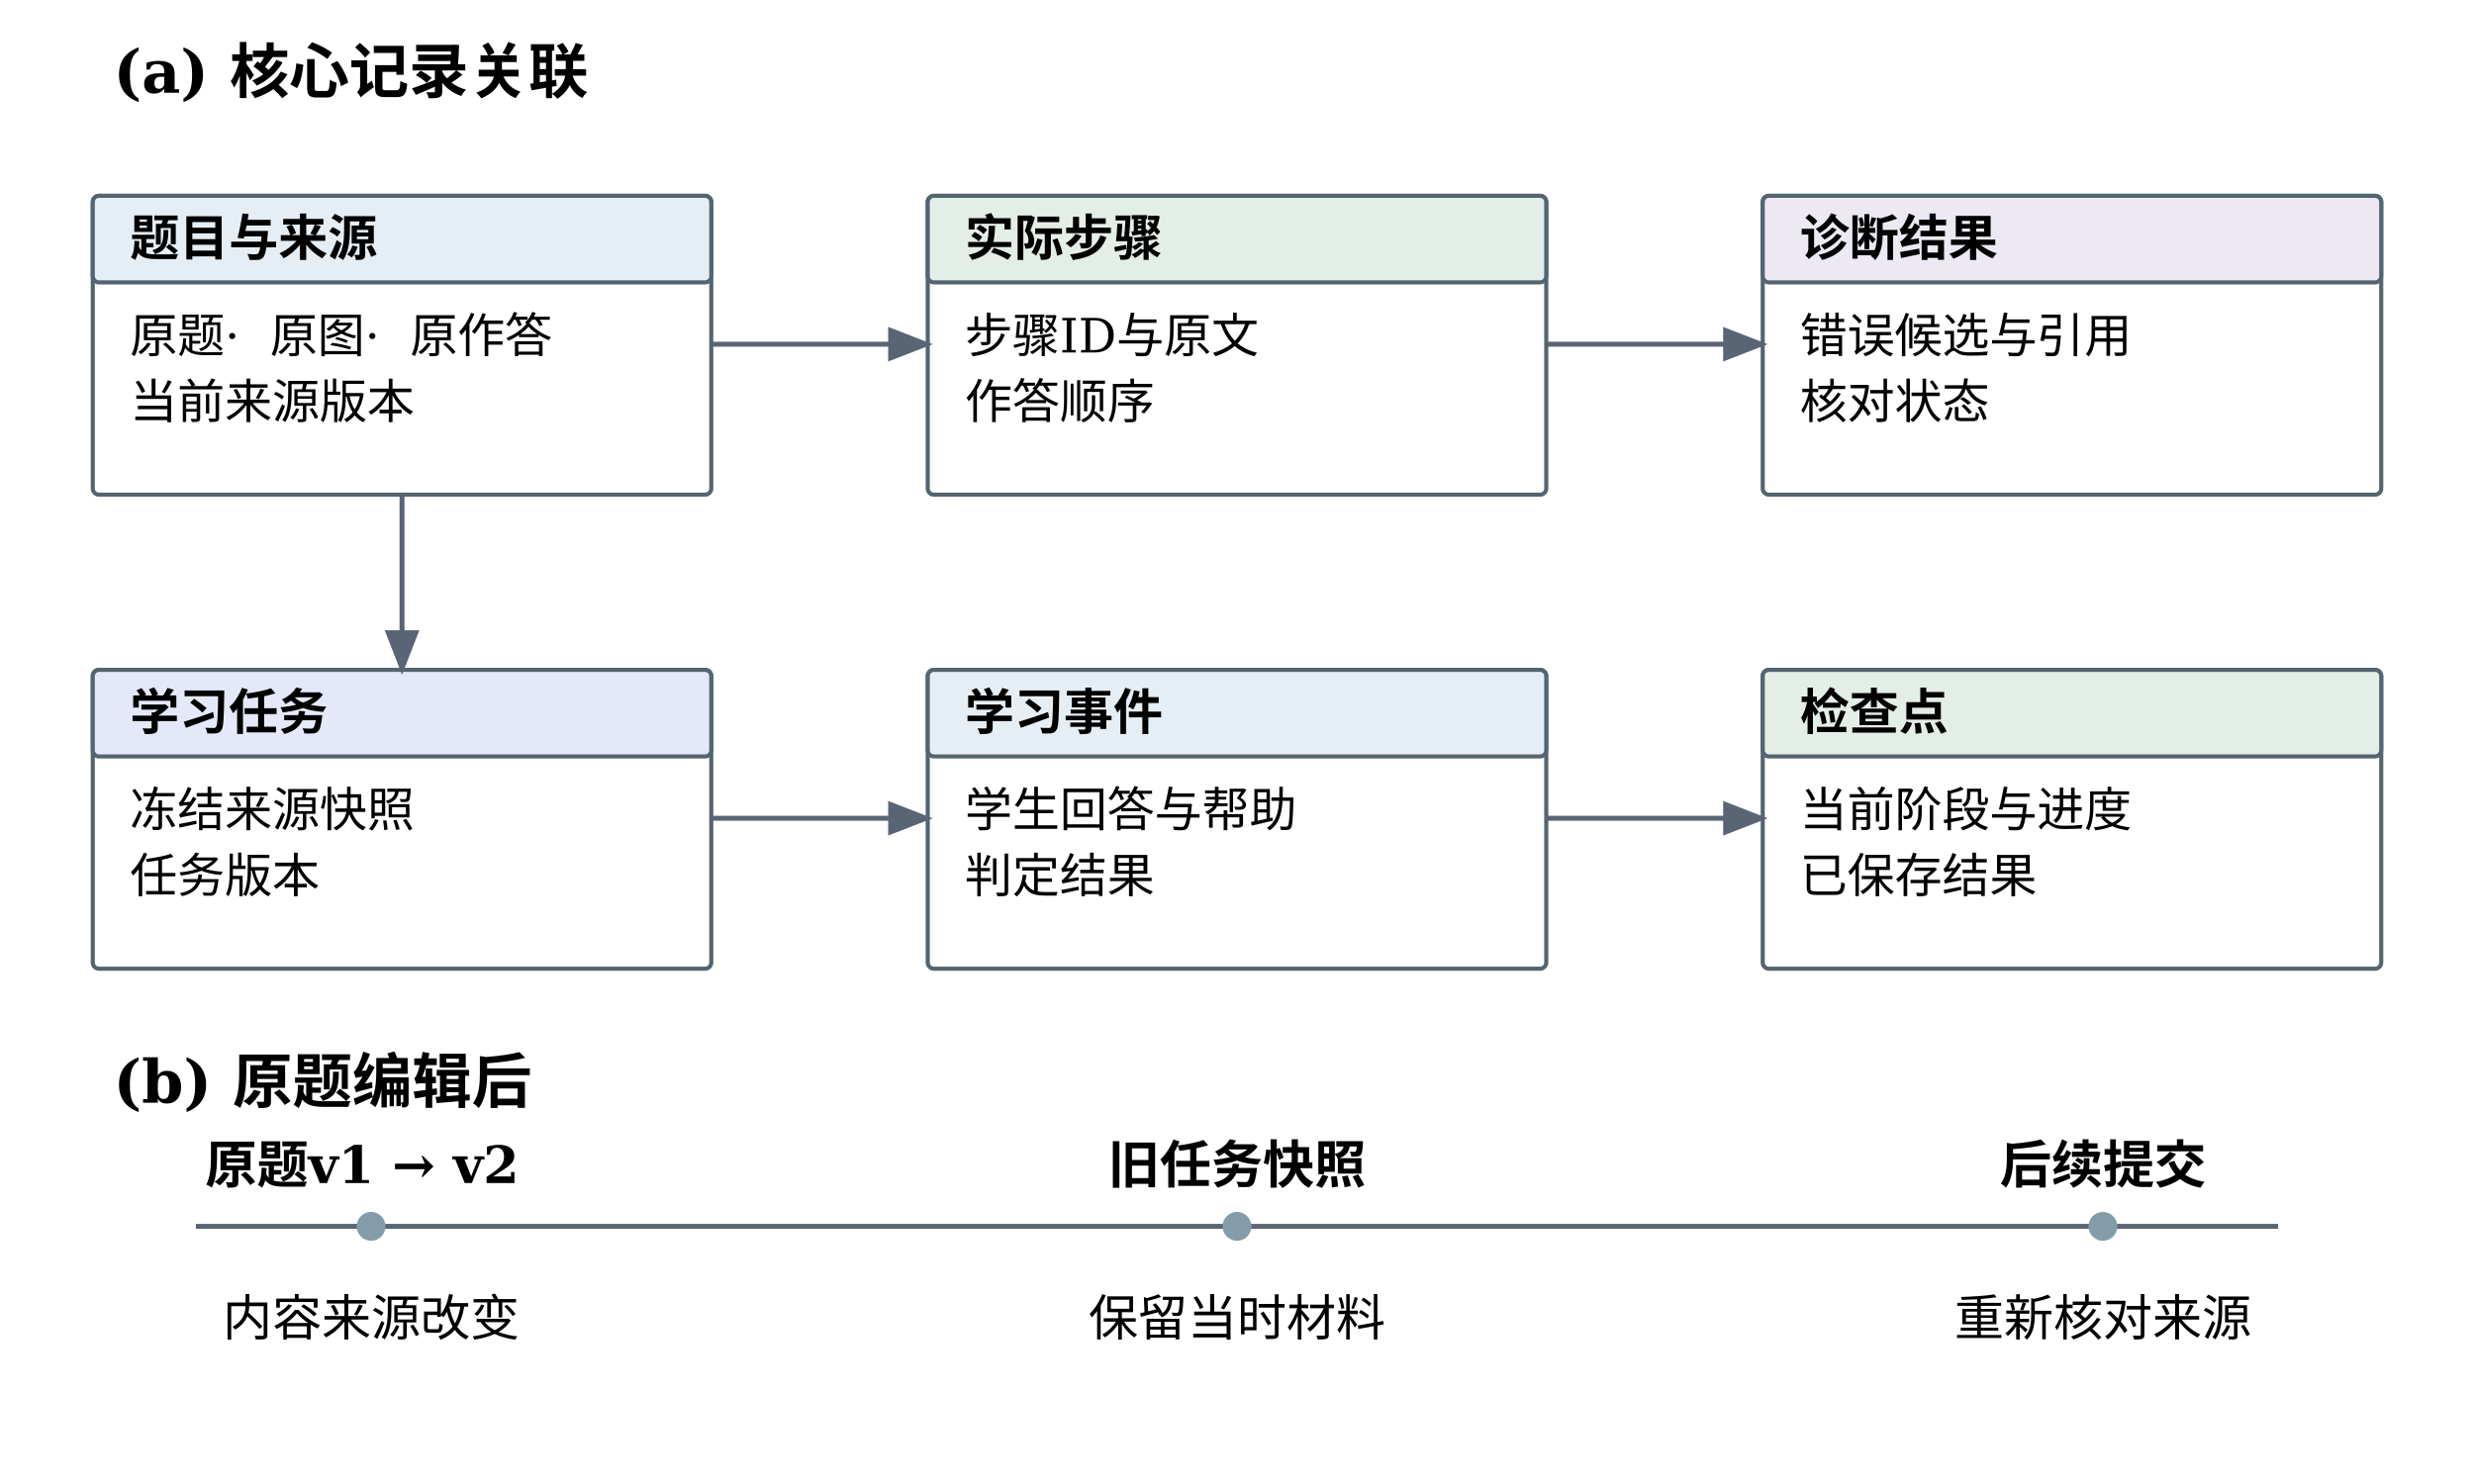
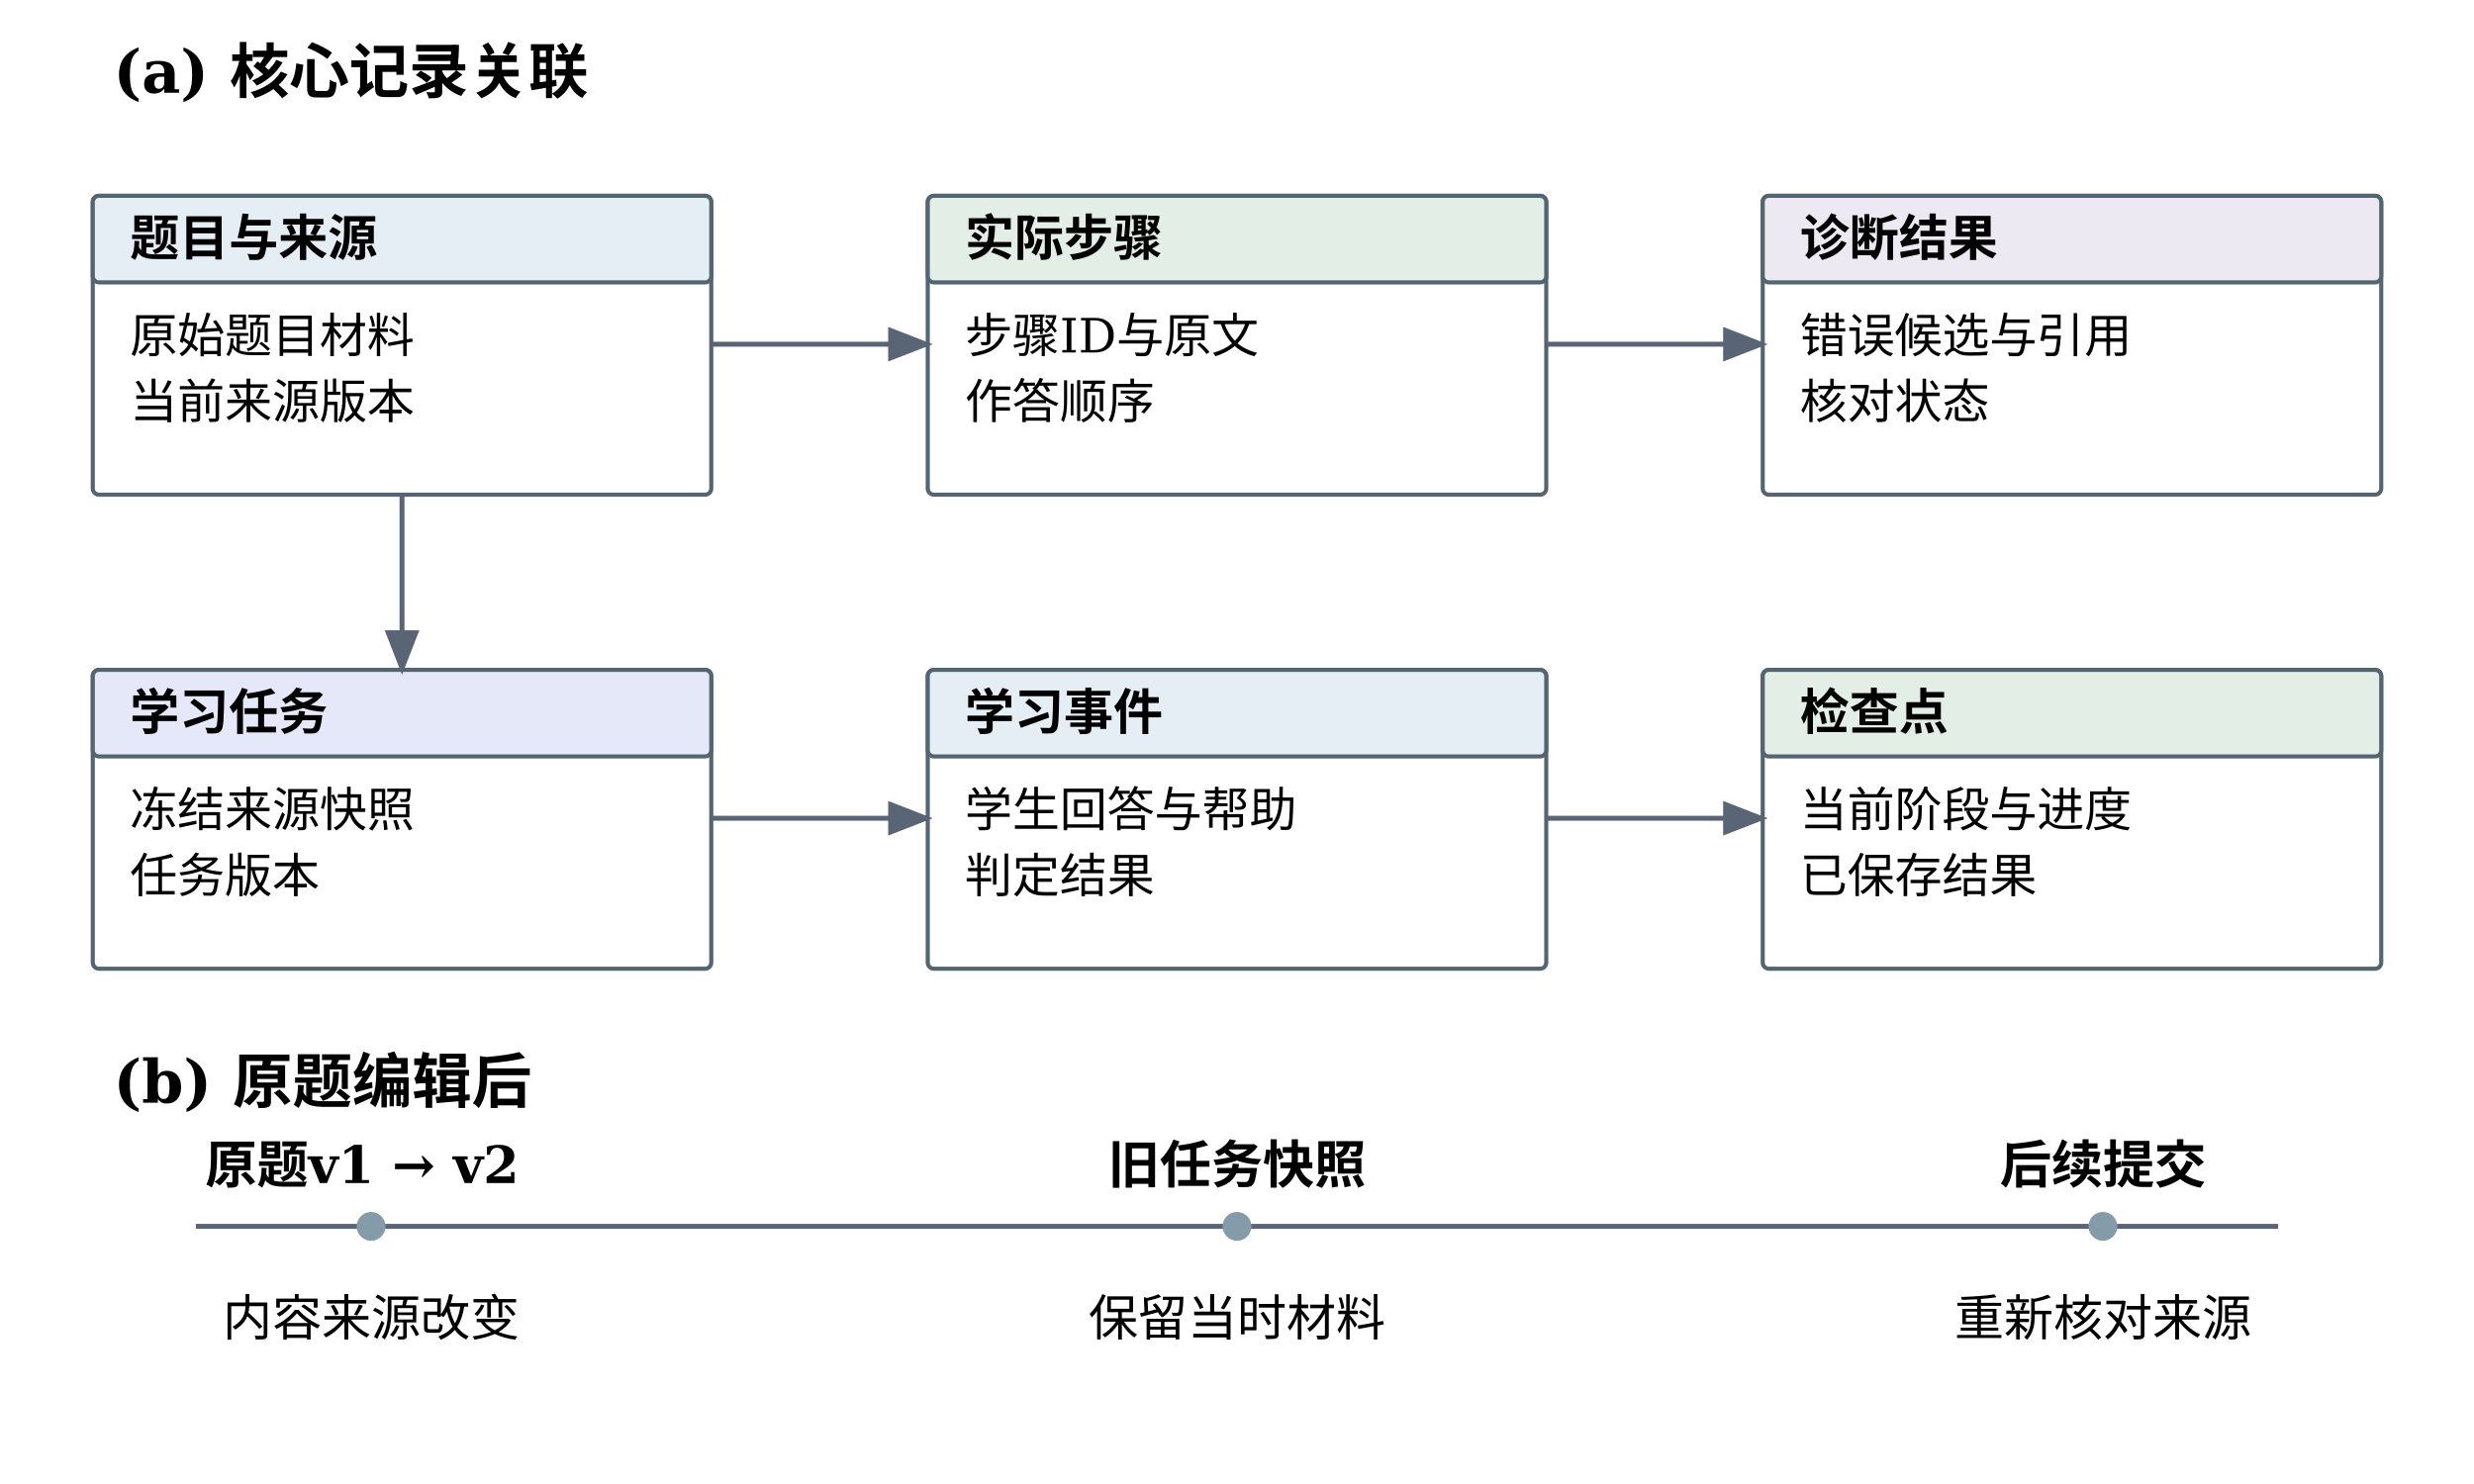
<svg xmlns="http://www.w3.org/2000/svg" width="1200" height="720" viewBox="0 0 1200 720">
  <defs>
    <marker id="arr" markerWidth="9" markerHeight="7" refX="8" refY="3.5" orient="auto">
      <path d="M0,0 L9,3.5 L0,7" fill="#596575" />
    </marker>
  </defs>
  <rect width="1200" height="720" fill="white" />
  <text x="55.00" y="45" fill="#000000" font-family="DejaVu Serif" font-size="29" font-weight="700" text-anchor="start">(a) </text>
  <text x="111.33" y="45" fill="#000000" font-family="SimSun" font-size="29" font-weight="700" text-anchor="start">核心记录关联</text>
  <rect x="45" y="95" width="300" height="145" rx="3" fill="white" stroke="#536570" stroke-width="2" />
  <rect x="45" y="95" width="300" height="42" rx="3" fill="#E5EEF4" stroke="#536570" stroke-width="2" />
  <text x="63.00" y="124" fill="#000000" font-family="SimSun" font-size="24" font-weight="700" text-anchor="start">题目与来源</text>
-   <text x="63.00" y="171" fill="#000000" font-family="SimSun" font-size="23" font-weight="400" text-anchor="start">原题</text>
-   <text x="109.00" y="171" fill="#000000" font-family="DejaVu Serif" font-size="23" font-weight="400" text-anchor="start"> · </text>
-   <text x="130.94" y="171" fill="#000000" font-family="SimSun" font-size="23" font-weight="400" text-anchor="start">原图</text>
-   <text x="176.94" y="171" fill="#000000" font-family="DejaVu Serif" font-size="23" font-weight="400" text-anchor="start"> · </text>
-   <text x="198.88" y="171" fill="#000000" font-family="SimSun" font-size="23" font-weight="400" text-anchor="start">原作答</text>
+   <text x="63.00" y="171" fill="#000000" font-family="SimSun" font-size="23" font-weight="400" text-anchor="start">原始题目材料</text>
  <text x="63.00" y="203" fill="#000000" font-family="SimSun" font-size="23" font-weight="400" text-anchor="start">当前来源版本</text>
  <rect x="450" y="95" width="300" height="145" rx="3" fill="white" stroke="#536570" stroke-width="2" />
  <rect x="450" y="95" width="300" height="42" rx="3" fill="#E3EEE7" stroke="#536570" stroke-width="2" />
  <text x="468.00" y="124" fill="#000000" font-family="SimSun" font-size="24" font-weight="700" text-anchor="start">实际步骤</text>
  <text x="468.00" y="171" fill="#000000" font-family="SimSun" font-size="23" font-weight="400" text-anchor="start">步骤</text>
  <text x="514.00" y="171" fill="#000000" font-family="DejaVu Serif" font-size="23" font-weight="400" text-anchor="start">ID</text>
  <text x="541.53" y="171" fill="#000000" font-family="SimSun" font-size="23" font-weight="400" text-anchor="start">与原文</text>
  <text x="468.00" y="203" fill="#000000" font-family="SimSun" font-size="23" font-weight="400" text-anchor="start">作答顺序</text>
  <rect x="855" y="95" width="300" height="145" rx="3" fill="white" stroke="#536570" stroke-width="2" />
  <rect x="855" y="95" width="300" height="42" rx="3" fill="#EDE9F2" stroke="#536570" stroke-width="2" />
  <text x="873.00" y="124" fill="#000000" font-family="SimSun" font-size="24" font-weight="700" text-anchor="start">诊断结果</text>
  <text x="873.00" y="171" fill="#000000" font-family="SimSun" font-size="23" font-weight="400" text-anchor="start">错误候选与引用</text>
  <text x="873.00" y="203" fill="#000000" font-family="SimSun" font-size="23" font-weight="400" text-anchor="start">核对状态</text>
  <rect x="45" y="325" width="300" height="145" rx="3" fill="white" stroke="#536570" stroke-width="2" />
  <rect x="45" y="325" width="300" height="42" rx="3" fill="#E4E8F8" stroke="#536570" stroke-width="2" />
  <text x="63.00" y="354" fill="#000000" font-family="SimSun" font-size="24" font-weight="700" text-anchor="start">学习任务</text>
  <text x="63.00" y="401" fill="#000000" font-family="SimSun" font-size="23" font-weight="400" text-anchor="start">冻结来源快照</text>
  <text x="63.00" y="433" fill="#000000" font-family="SimSun" font-size="23" font-weight="400" text-anchor="start">任务版本</text>
  <rect x="450" y="325" width="300" height="145" rx="3" fill="white" stroke="#536570" stroke-width="2" />
  <rect x="450" y="325" width="300" height="42" rx="3" fill="#E5EEF4" stroke="#536570" stroke-width="2" />
  <text x="468.00" y="354" fill="#000000" font-family="SimSun" font-size="24" font-weight="700" text-anchor="start">学习事件</text>
  <text x="468.00" y="401" fill="#000000" font-family="SimSun" font-size="23" font-weight="400" text-anchor="start">学生回答与帮助</text>
  <text x="468.00" y="433" fill="#000000" font-family="SimSun" font-size="23" font-weight="400" text-anchor="start">判定结果</text>
  <rect x="855" y="325" width="300" height="145" rx="3" fill="white" stroke="#536570" stroke-width="2" />
  <rect x="855" y="325" width="300" height="42" rx="3" fill="#E3EEE7" stroke="#536570" stroke-width="2" />
  <text x="873.00" y="354" fill="#000000" font-family="SimSun" font-size="24" font-weight="700" text-anchor="start">检查点</text>
  <text x="873.00" y="401" fill="#000000" font-family="SimSun" font-size="23" font-weight="400" text-anchor="start">当前阶段与进度</text>
  <text x="873.00" y="433" fill="#000000" font-family="SimSun" font-size="23" font-weight="400" text-anchor="start">已保存结果</text>
  <path d="M345,167 L450,167" fill="none" stroke="#596575" stroke-width="2.4" marker-end="url(#arr)" />
  <path d="M750,167 L855,167" fill="none" stroke="#596575" stroke-width="2.4" marker-end="url(#arr)" />
  <path d="M345,397 L450,397" fill="none" stroke="#596575" stroke-width="2.4" marker-end="url(#arr)" />
  <path d="M750,397 L855,397" fill="none" stroke="#596575" stroke-width="2.4" marker-end="url(#arr)" />
  <path d="M195,240 L195,325" fill="none" stroke="#596575" stroke-width="2.4" marker-end="url(#arr)" />
  <text x="55.00" y="535" fill="#000000" font-family="DejaVu Serif" font-size="29" font-weight="700" text-anchor="start">(b) </text>
  <text x="112.82" y="535" fill="#000000" font-family="SimSun" font-size="29" font-weight="700" text-anchor="start">原题编辑后</text>
  <path d="M95,595 L1105,595" fill="none" stroke="#596575" stroke-width="2.4" />
  <circle cx="180" cy="595" r="7" fill="#849CA9" />
  <text x="99.55" y="574" fill="#000000" font-family="SimSun" font-size="25" font-weight="700" text-anchor="start">原题</text>
  <text x="149.55" y="574" fill="#000000" font-family="DejaVu Serif" font-size="25" font-weight="700" text-anchor="start"> v1 → v2</text>
  <text x="108.00" y="648" fill="#000000" font-family="SimSun" font-size="24" font-weight="400" text-anchor="start">内容来源改变</text>
  <circle cx="600" cy="595" r="7" fill="#849CA9" />
  <text x="537.50" y="574" fill="#000000" font-family="SimSun" font-size="25" font-weight="700" text-anchor="start">旧任务快照</text>
  <text x="528.00" y="648" fill="#000000" font-family="SimSun" font-size="24" font-weight="400" text-anchor="start">保留当时材料</text>
  <circle cx="1020" cy="595" r="7" fill="#849CA9" />
  <text x="970.00" y="574" fill="#000000" font-family="SimSun" font-size="25" font-weight="700" text-anchor="start">后续提交</text>
  <text x="948.00" y="648" fill="#000000" font-family="SimSun" font-size="24" font-weight="400" text-anchor="start">重新核对来源</text>
</svg>
